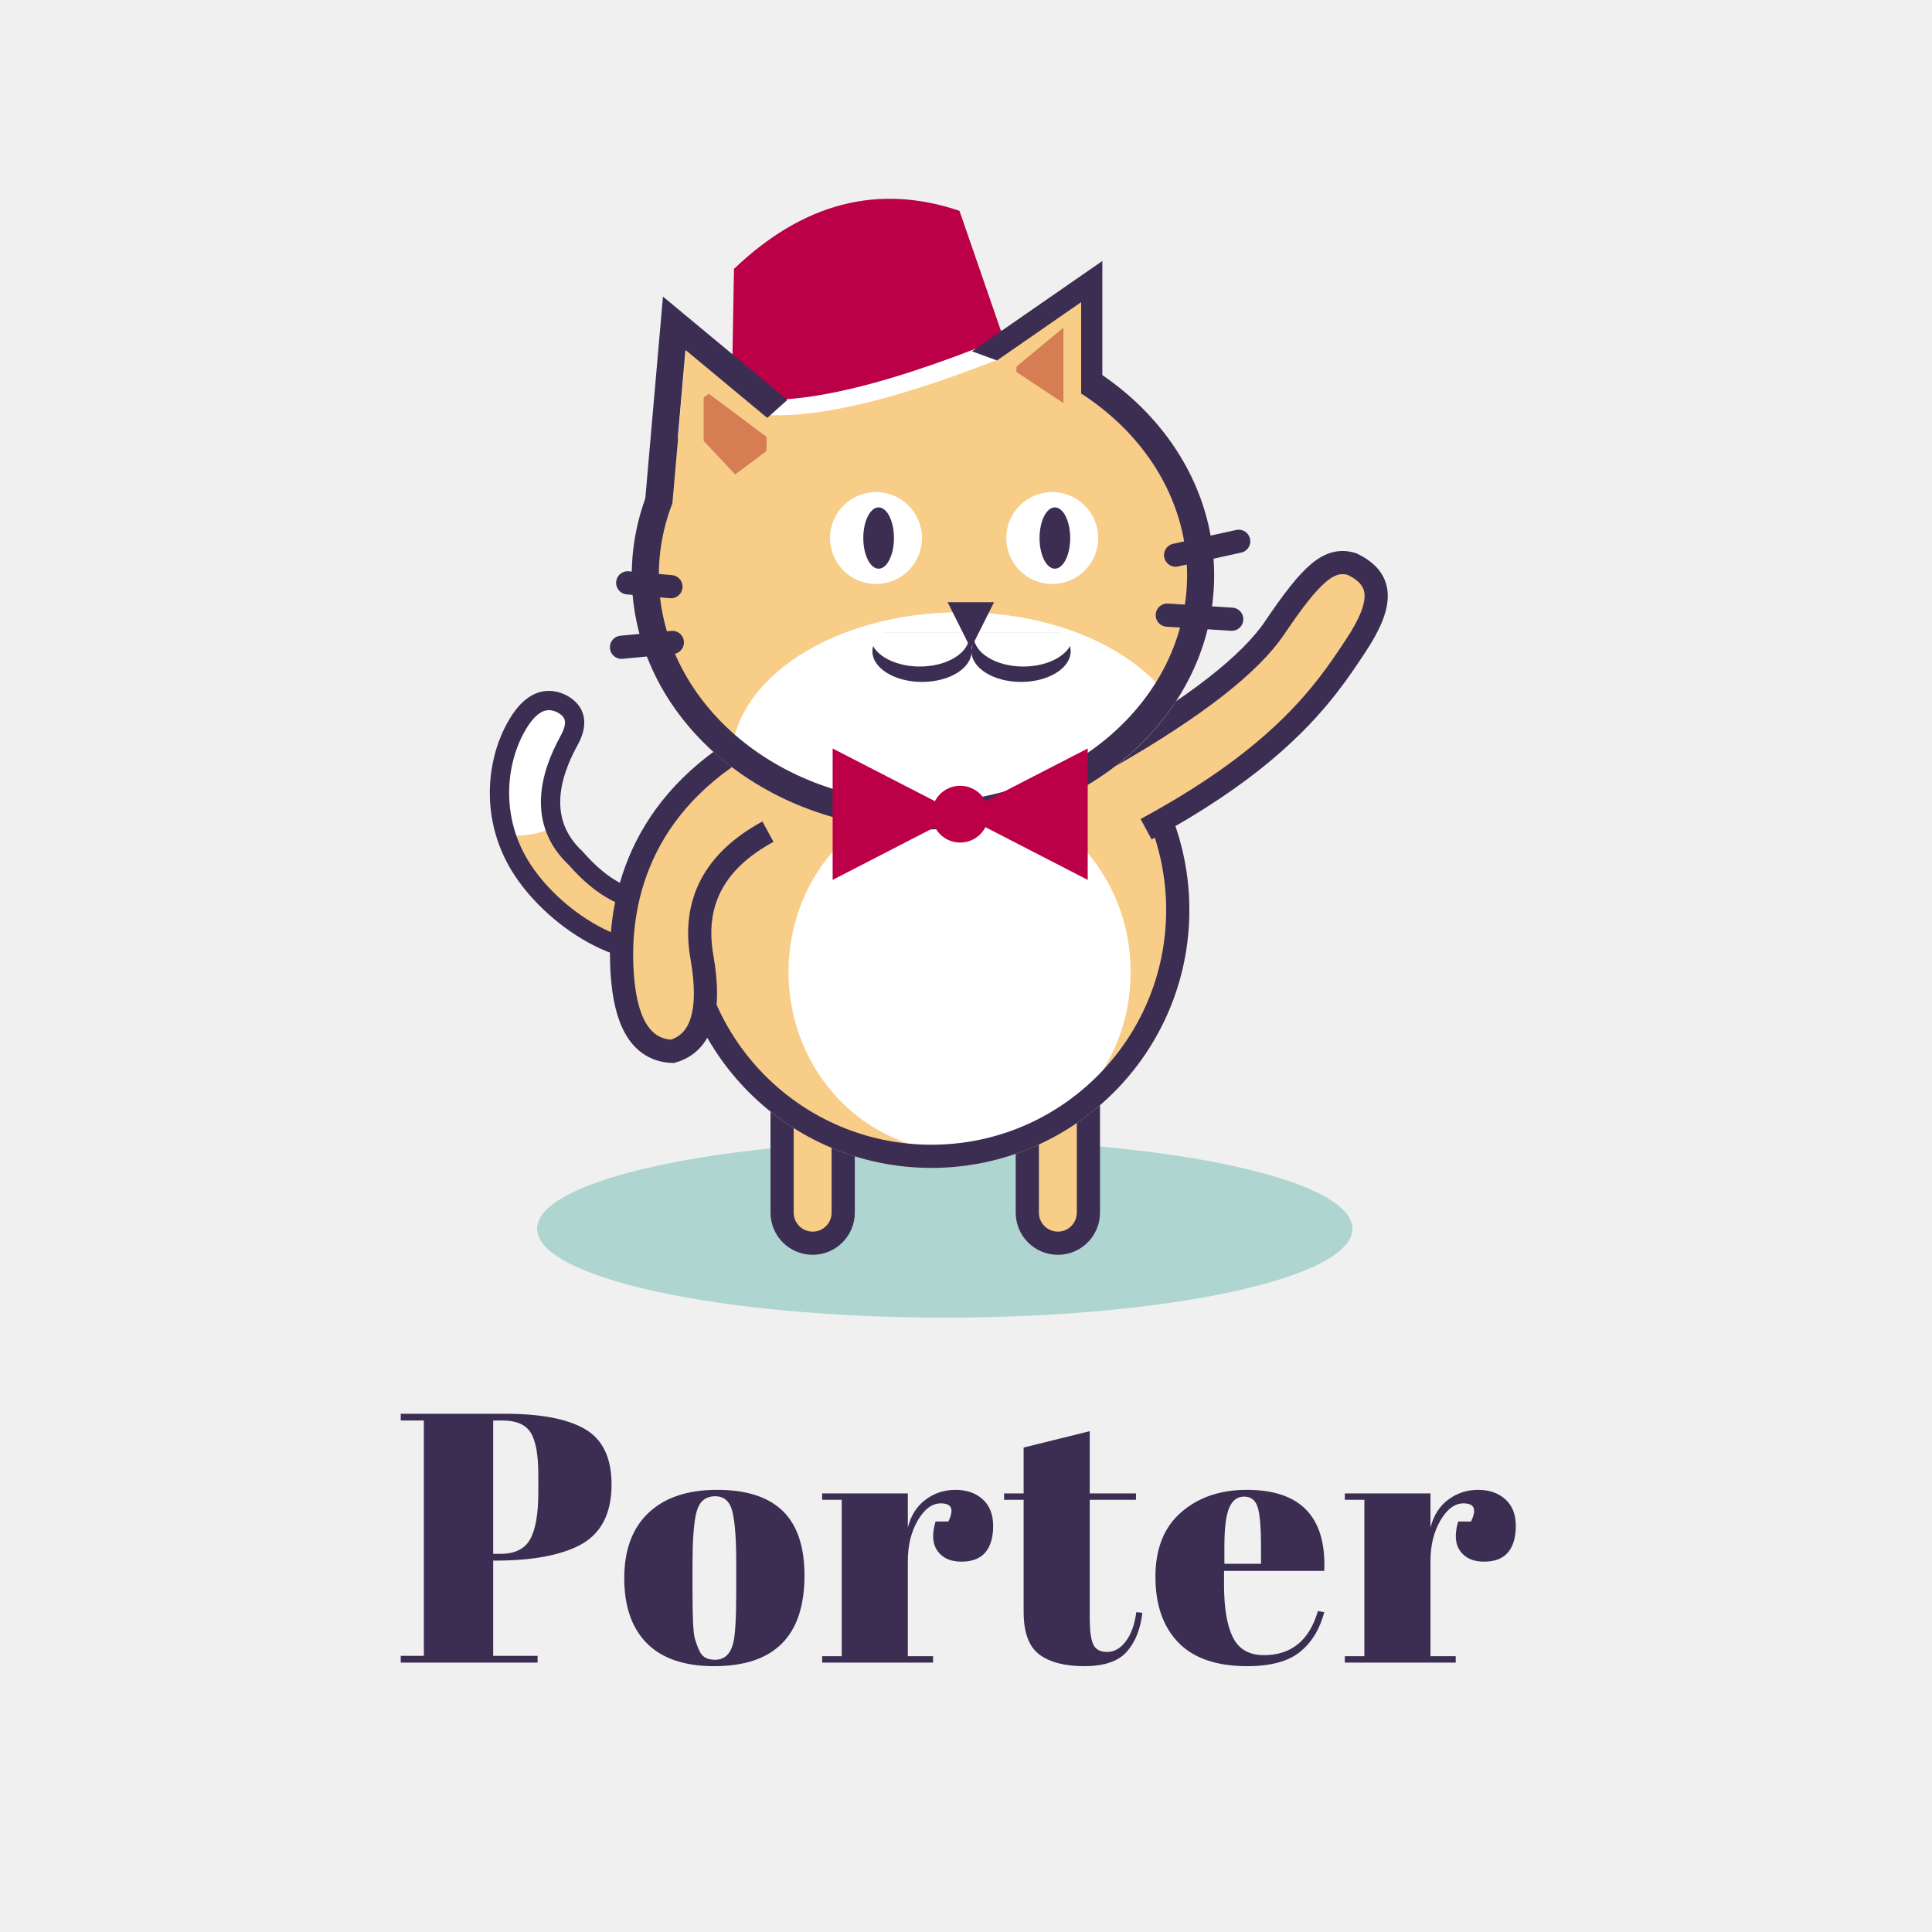
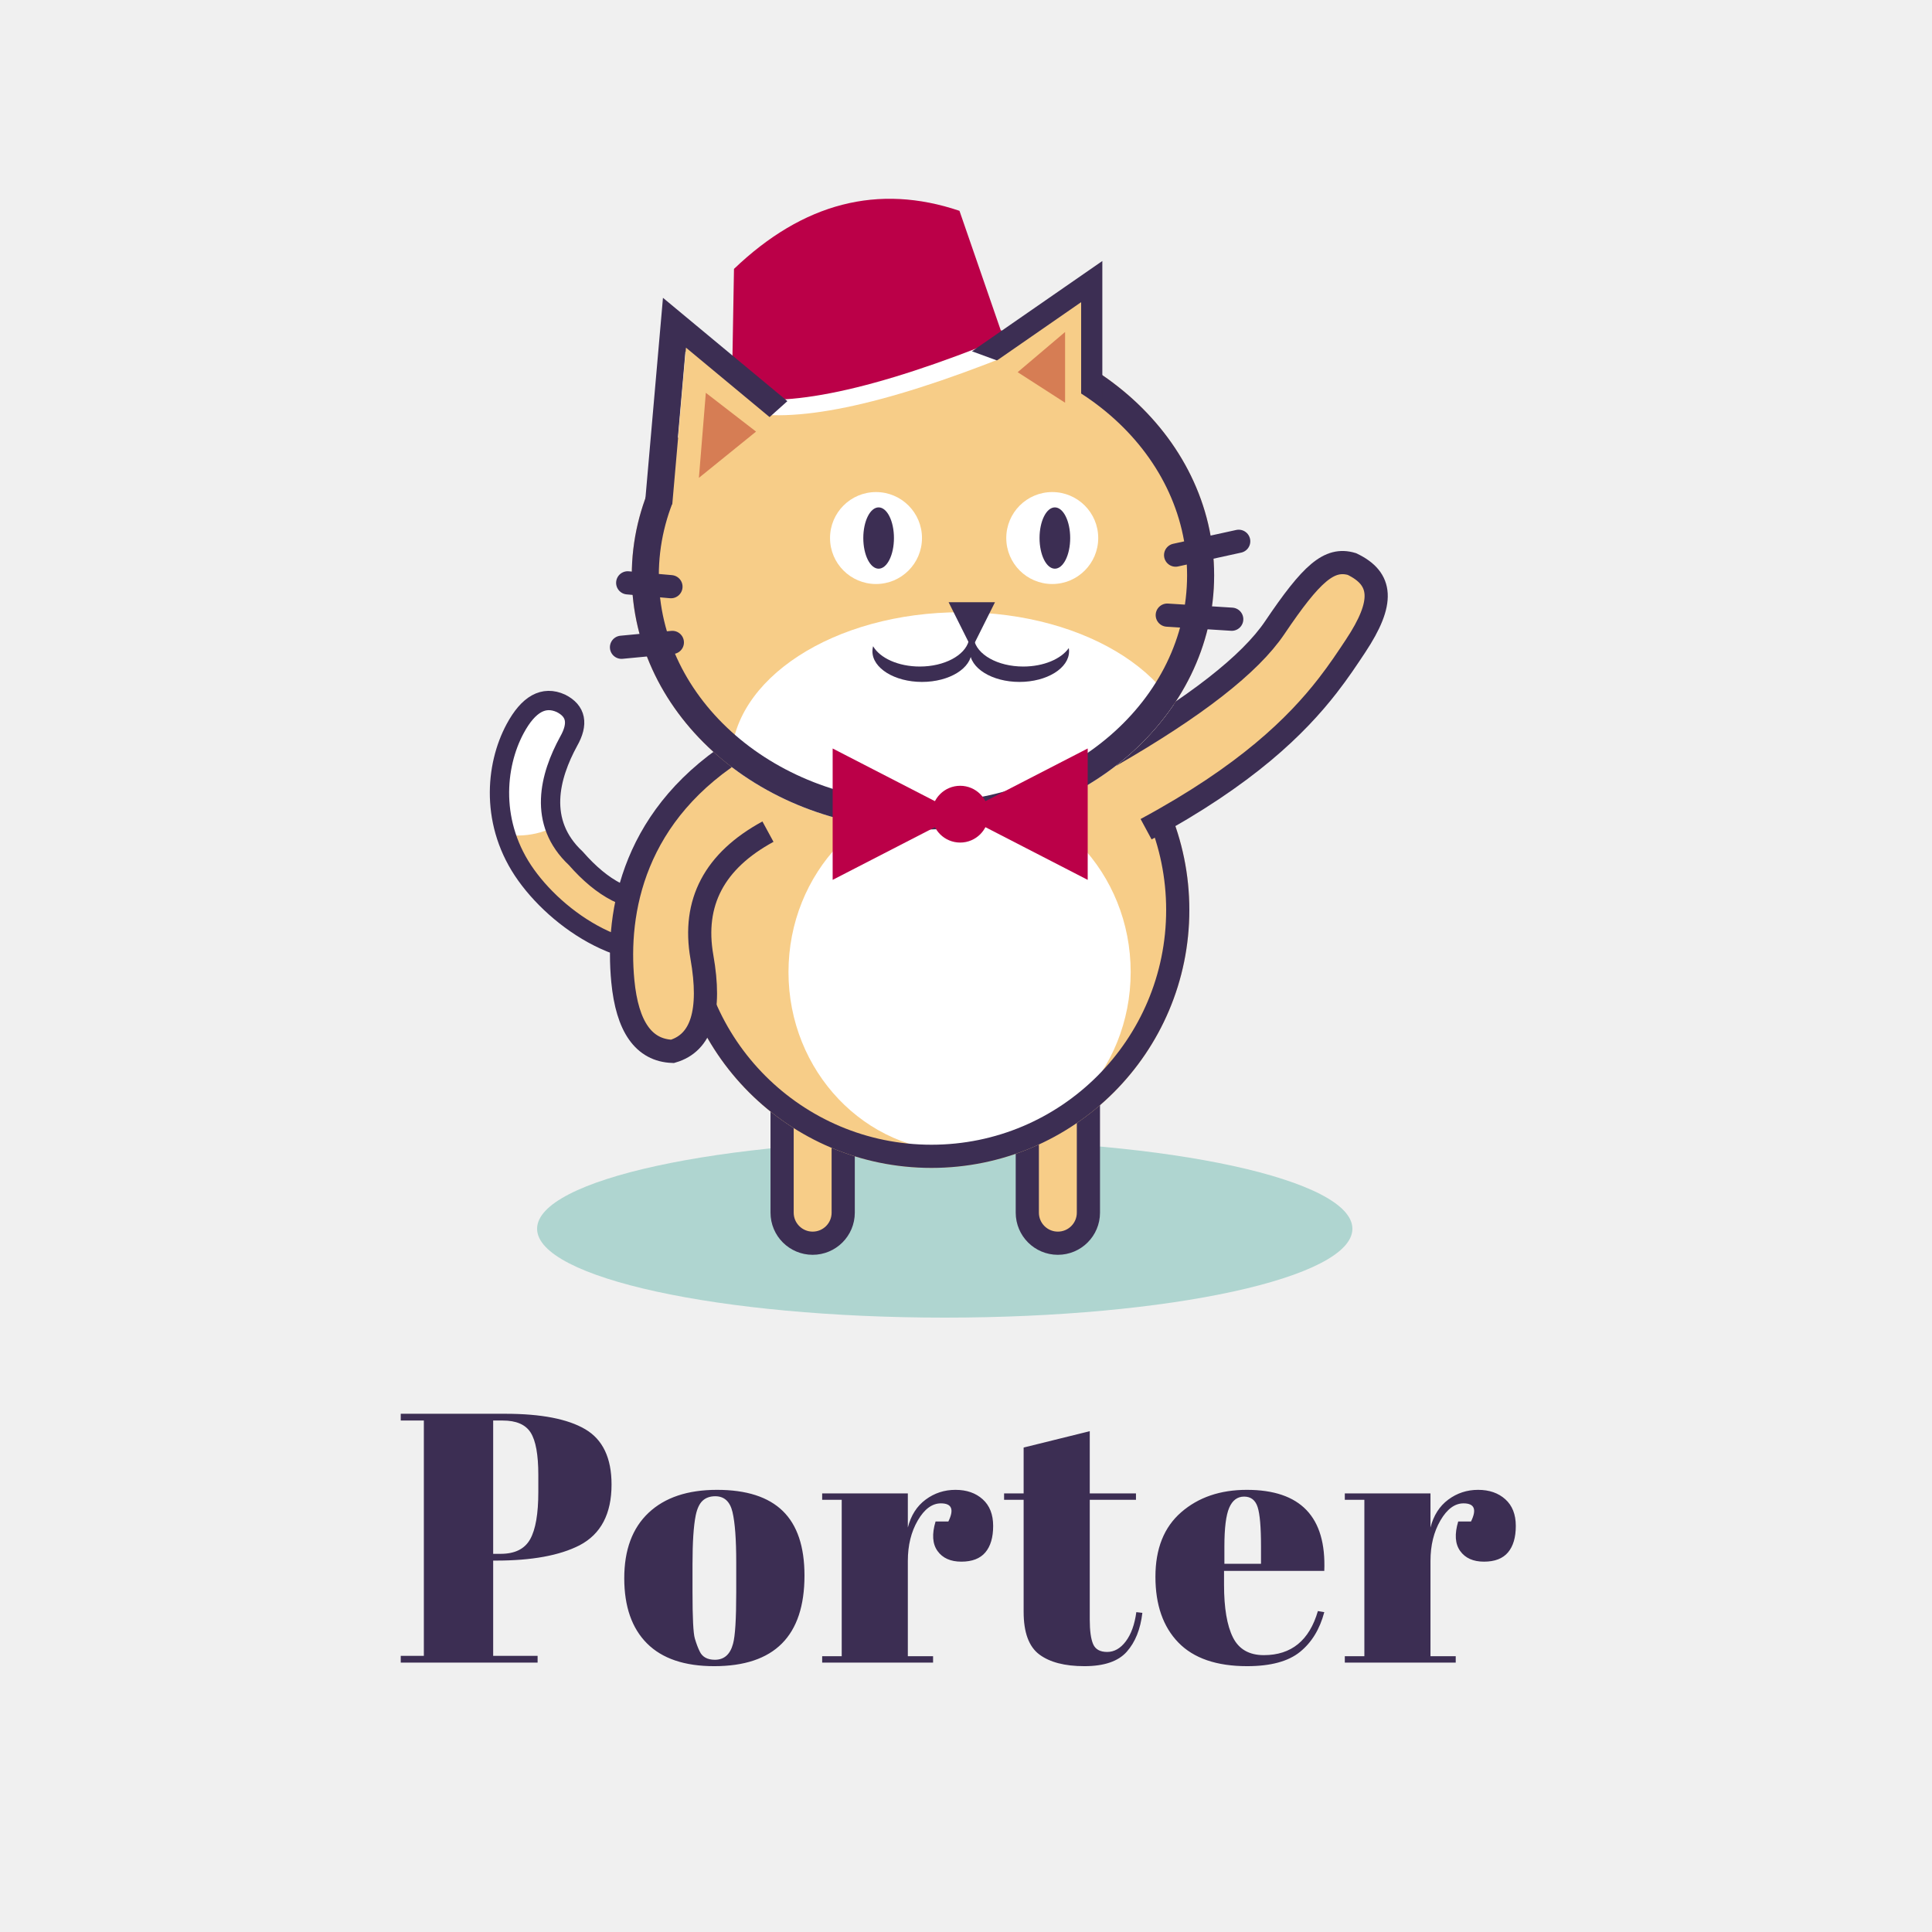
<svg xmlns="http://www.w3.org/2000/svg" xmlns:xlink="http://www.w3.org/1999/xlink" width="500px" height="500px" viewBox="0 0 500 500" version="1.1">
  <defs>
    <path d="M62.385,36.857 C48.127,56.006 34.001,57.584 20.006,41.591 C9.978,32.207 13.299,20.253 18.15,11.342 C20.765,6.762 20.108,3.478 16.18,1.49 C11.716,-0.548 7.761,1.64 4.312,8.054 C-0.861,17.676 -2.224,32.845 7.174,45.949 C16.573,59.053 36.47,71.654 53.21,63.548 C64.37,58.143 70.688,51.27 72.164,42.929" id="path-1" />
    <circle id="path-3" cx="112.052" cy="67.425" r="66.749" />
    <ellipse id="path-5" cx="75.427" cy="65.813" rx="75.357" ry="65.773" />
-     <rect id="path-7" x="0" y="0.385" width="30.202" height="17.462" />
-     <rect id="path-9" x="0" y="0.385" width="30.202" height="17.462" />
-     <polygon id="path-11" points="2.45 16.777 25.145 1.055 25.145 40.953" />
-     <polygon id="path-13" points="0.467 19.743 23.162 4.022 23.162 43.919" />
+     <polygon id="path-7" points="2.397 18.065 26.397 1.44 26.397 43.632" />
+     <polygon id="path-9" points="0.467 19.743 23.162 4.022 23.162 43.919" />
  </defs>
  <g id="logo-stack" stroke="none" stroke-width="1" fill="none" fill-rule="evenodd">
    <ellipse id="Oval-18" fill="#AFD5D0" fill-rule="nonzero" cx="244.5" cy="318" rx="105.5" ry="23" />
    <g id="M-A-I-N-" transform="translate(129, 50.09424)">
      <g id="torso" transform="translate(0, 93.2047)">
        <g id="Group" transform="translate(0, 24.78002)">
          <g id="TA-I.-L" transform="translate(0, 12.45852)">
            <g id="Group-2">
              <mask id="mask-2" fill="white">
                <use xlink:href="#path-1" />
              </mask>
              <use id="T-A-I-L" stroke="#3C2E53" stroke-width="2" fill="#F7CD88" fill-rule="nonzero" xlink:href="#path-1" />
              <ellipse id="Oval-5" fill="#FFFFFF" fill-rule="nonzero" mask="url(#mask-2)" cx="4.949" cy="8.924" rx="23.797" ry="26.772" />
            </g>
            <path d="M62.385,36.857 C48.127,56.006 34.001,57.584 20.006,41.591 C9.978,32.207 13.299,20.253 18.15,11.342 C20.765,6.762 20.108,3.478 16.18,1.49 C11.716,-0.548 7.761,1.64 4.312,8.054 C-0.861,17.676 -2.224,32.845 7.174,45.949 C16.573,59.053 36.47,71.654 53.21,63.548 C64.37,58.143 70.688,51.27 72.164,42.929" id="T-A-I-L" stroke="#3C2E53" stroke-width="5" fill-rule="nonzero" />
          </g>
          <rect id="Rectangle-7" stroke="#3C2E53" stroke-width="6" fill="#F7CD88" fill-rule="nonzero" x="73.408" y="92.239" width="15.814" height="61.425" rx="7.907" />
          <rect id="Rectangle-7" stroke="#3C2E53" stroke-width="6" fill="#F7CD88" fill-rule="nonzero" x="136.866" y="92.239" width="15.814" height="61.425" rx="7.907" />
          <mask id="mask-4" fill="white">
            <use xlink:href="#path-3" />
          </mask>
          <use id="Oval-12" fill="#F7CD88" fill-rule="nonzero" xlink:href="#path-3" />
          <ellipse id="Oval-13" fill="#FFFFFF" fill-rule="nonzero" mask="url(#mask-4)" cx="119.339" cy="83.49" rx="44.279" ry="46.493" />
        </g>
        <circle id="Oval-12" stroke="#3C2E53" stroke-width="6" fill-rule="nonzero" cx="112.052" cy="92.205" r="63.749" />
        <path d="M155.362,41.026 C180.002,35.366 196.748,28.953 205.6,21.786 C218.879,11.035 224.423,8.509 229.512,11.864 C236.013,17.816 234.712,23.794 224.253,32.41 C221.42,34.744 218.214,37.395 214.255,40.177 C203.602,47.665 187.496,56.109 158.518,61.926" id="arm" stroke="#3C2E53" stroke-width="6" fill="#F7CD88" fill-rule="nonzero" transform="translate(194.422, 36.20193) rotate(-17) translate(-194.422, -36.20193) " />
        <path d="M28.123,93.685 C43.602,96.83 54.917,92.209 62.069,79.824 C69.221,67.438 76.399,62.833 83.604,66.008 C89.117,70.996 88.499,78.397 81.751,88.211 C71.629,102.931 51.797,120.015 18.467,114.756" id="Path-29" stroke="#3C2E53" stroke-width="6" fill="#F7CD88" fill-rule="nonzero" transform="translate(52.89435, 90.38266) rotate(140) translate(-52.89435, -90.38266) " />
      </g>
      <g id="head" transform="translate(31.74618, 0)">
        <g id="HEAD" transform="translate(2.687287, 32.99605)">
          <mask id="mask-6" fill="white">
            <use xlink:href="#path-5" />
          </mask>
          <use id="head" fill="#F7CD88" fill-rule="nonzero" xlink:href="#path-5" />
          <ellipse id="Oval-4" fill="#FFFFFF" fill-rule="nonzero" mask="url(#mask-6)" cx="85.272" cy="114.027" rx="59.492" ry="38.67" />
        </g>
        <ellipse stroke="#3C2E53" stroke-width="7" fill-rule="nonzero" cx="78.114" cy="98.809" rx="71.857" ry="62.273" />
-         <g id="mouth" transform="translate(62.17965, 105.7587)">
-           <g id="Group-10" transform="translate(25.28425, 7.380892)">
-             <mask id="mask-8" fill="white">
-               <use xlink:href="#path-7" />
-             </mask>
-             <g id="Rectangle-5" fill-rule="nonzero" />
-             <ellipse id="Oval-10" fill="#3C2E53" fill-rule="nonzero" mask="url(#mask-8)" cx="16.039" cy="5.316" rx="12.836" ry="7.932" />
-             <ellipse id="Oval-10" fill="#FFFFFF" fill-rule="nonzero" mask="url(#mask-8)" cx="16.611" cy="1.333" rx="12.836" ry="7.932" />
+         <g id="mouth" transform="translate(64.17965, 105.7587)" fill="#3C2E53" fill-rule="nonzero">
+           <g id="Group-10" transform="translate(25.28425, 9.380892)">
+             <path d="M1.845,0.162 C2.515,4.153 7.975,7.265 14.611,7.265 C19.887,7.265 24.419,5.299 26.393,2.487 C26.438,2.76 26.462,3.036 26.462,3.316 C26.462,7.697 20.715,11.248 13.626,11.248 C6.537,11.248 0.79,7.697 0.79,3.316 C0.79,2.195 1.166,1.129 1.845,0.162 Z" id="Combined-Shape" />
          </g>
-           <g id="Group-10" transform="translate(16.22926, 16.38089) scale(-1, 1) translate(-16.22926, -16.38089) translate(0.72926, 7.380892)">
-             <mask id="mask-10" fill="white">
-               <use xlink:href="#path-9" />
-             </mask>
-             <g id="Rectangle-5" fill-rule="nonzero" />
-             <ellipse id="Oval-10" fill="#3C2E53" fill-rule="nonzero" mask="url(#mask-10)" cx="16.039" cy="5.316" rx="12.836" ry="7.932" />
-             <ellipse id="Oval-10" fill="#FFFFFF" fill-rule="nonzero" mask="url(#mask-10)" cx="16.611" cy="1.333" rx="12.836" ry="7.932" />
+           <g id="Group-10" transform="translate(13.72926, 15.38089) scale(-1, 1) translate(-13.72926, -15.38089) translate(0.72926, 9.380892)">
+             <path d="M0.95,0.644 C1.961,4.401 7.245,7.265 13.611,7.265 C19.183,7.265 23.926,5.072 25.701,2.005 C25.815,2.432 25.875,2.87 25.875,3.316 C25.875,7.697 20.128,11.248 13.039,11.248 C5.95,11.248 0.203,7.697 0.203,3.316 C0.203,2.379 0.466,1.479 0.95,0.644 Z" id="Combined-Shape" />
          </g>
-           <polygon id="Path-24" fill="#3C2E53" fill-rule="nonzero" points="22.324 0 34.324 0 28.324 12" />
+           <polygon id="Path-24" points="20.574 0 32.574 0 26.574 12" />
        </g>
        <g id="eyes" transform="translate(53.26426, 76.99561)" fill-rule="nonzero">
          <circle id="Oval" fill="#FFFFFF" cx="12.7" cy="12.154" r="11.898" />
          <circle id="Oval-2" fill="#FFFFFF" cx="58.31" cy="12.154" r="11.898" />
          <ellipse id="Oval" fill="#3C2E53" cx="13.377" cy="12.154" rx="3.966" ry="7.932" />
          <ellipse id="Oval-2" fill="#3C2E53" cx="58.988" cy="12.154" rx="3.966" ry="7.932" />
        </g>
        <g id="hat" transform="translate(27.93901, 0.283712)" fill-rule="nonzero">
          <path d="M72.683,40.924 L60.105,6.644 C39.717,0.65 20.723,6.364 3.122,23.784 C3.122,30.938 3.122,30.938 3.122,56.547 C16.734,59.901 39.921,54.693 72.683,40.924 Z" id="Path-14" fill="#FFFFFF" transform="translate(37.90262, 30.93764) rotate(1) translate(-37.90262, -30.93764) " />
          <path d="M71.143,36.424 L59.219,3.775 C38.096,-2.948 18.735,2.401 1.134,19.822 C1.134,26.975 1.134,26.975 1.134,52.585 C14.746,55.939 38.082,50.552 71.143,36.424 Z" id="Path-14" fill="#BB0048" transform="translate(36.13846, 27.25872) rotate(1) translate(-36.13846, -27.25872) " />
        </g>
-         <g id="l-ear" transform="translate(12.50382, 40.40576)">
-           <path d="M-2.513,11.886 L23.063,-5.831 L23.063,39.133 L-2.513,11.886 Z" id="Path-18" stroke="#3C2E53" stroke-width="7" stroke-linecap="square" fill-rule="nonzero" transform="translate(11.19055, 15.57067) scale(-1, 1) rotate(-5) translate(-11.19055, -15.57067) " />
-           <mask id="mask-12" fill="white">
-             <use xlink:href="#path-11" />
+         <g id="l-ear" transform="translate(12.50382, 39.40576)">
+           <path d="M-2.513,13.209 L23.063,-4.509 L23.063,40.455 L-2.513,13.209 Z" id="Path-18" stroke="#3C2E53" stroke-width="7" stroke-linecap="square" fill-rule="nonzero" transform="translate(11.19055, 16.89328) scale(-1, 1) rotate(-5) translate(-11.19055, -16.89328) " />
+           <mask id="mask-8" fill="white">
+             <use xlink:href="#path-7" />
          </mask>
-           <use id="Path-18" fill="#F7CD88" fill-rule="nonzero" transform="translate(13.79731, 21.00437) scale(-1, 1) rotate(-5) translate(-13.79731, -21.00437) " xlink:href="#path-11" />
-           <polygon id="Path-10" fill="#D67D54" fill-rule="nonzero" mask="url(#mask-12)" points="8.847 10.387 8.847 38.391 27.576 24.389" />
+           <use id="Path-18" fill="#F7CD88" fill-rule="nonzero" transform="translate(14.39748, 22.5359) scale(-1, 1) rotate(-5) translate(-14.39748, -22.5359) " xlink:href="#path-7" />
        </g>
        <g id="r-ear-fill" transform="translate(95.89199, 24.08066)">
          <polygon id="Path-18" stroke="#3C2E53" stroke-width="7" fill-rule="nonzero" points="2.45 15.777 25.145 0.055 25.145 24.089" />
-           <mask id="mask-14" fill="white">
-             <use xlink:href="#path-13" />
+           <mask id="mask-10" fill="white">
+             <use xlink:href="#path-9" />
          </mask>
-           <use id="Path-18" fill="#F7CD88" fill-rule="nonzero" xlink:href="#path-13" />
-           <polyline id="Path-12" fill="#D67D54" fill-rule="nonzero" mask="url(#mask-14)" points="6.406 20.706 18.578 10.635 18.578 30.157 6.406 22.088" />
+           <use id="Path-18" fill="#F7CD88" fill-rule="nonzero" xlink:href="#path-9" />
        </g>
        <g id="bow-1" transform="translate(54.31705, 142.7393)" fill="#BB0048" fill-rule="nonzero">
          <polygon id="Path-3" points="0.427 0.873 0.427 34.876 66.433 0.873 66.433 34.876" />
          <circle id="Oval" stroke="#BB0048" cx="33.43" cy="17.875" r="6.847" />
        </g>
        <g id="whiskers" transform="translate(0, 89.23855)" fill-rule="nonzero" stroke="#3C2E53" stroke-linecap="round" stroke-width="6">
          <path d="M143.502,4.333 L159.83,0.753" id="Path-26" />
          <path d="M141.342,19.861 L158.024,20.92" id="Path-26" />
          <path d="M13.257,26.927 L0.098,28.179" id="Path-26" />
          <path d="M12.896,12.499 L1.703,11.506" id="Path-27" />
        </g>
      </g>
    </g>
    <path d="M103.712,365.883 L130.76,365.883 C140.021,365.883 146.921,367.217 151.46,369.885 C155.999,372.553 158.268,377.321 158.268,384.191 C158.268,391.796 155.508,397.04 149.988,399.923 C144.836,402.56 137.629,403.879 128.368,403.879 L127.632,403.879 L127.632,428.535 L139.132,428.535 L139.132,430.283 L103.712,430.283 L103.712,428.535 L109.692,428.535 L109.692,367.631 L103.712,367.631 L103.712,365.883 Z M127.632,367.631 L127.632,402.131 L129.564,402.131 C133.244,402.131 135.789,400.873 137.2,398.359 C138.611,395.844 139.316,391.766 139.316,386.123 L139.316,381.707 C139.316,376.493 138.657,372.844 137.338,370.759 C136.019,368.673 133.612,367.631 130.116,367.631 L127.632,367.631 Z M190.536,412.159 L190.536,404.339 C190.536,398.389 190.214,394.05 189.57,391.321 C188.926,388.591 187.439,387.227 185.108,387.227 C183.759,387.227 182.67,387.61 181.842,388.377 C181.014,389.143 180.416,390.416 180.048,392.195 C179.496,394.955 179.22,399.156 179.22,404.799 L179.22,411.975 C179.22,418.66 179.419,422.677 179.818,424.027 C180.217,425.376 180.631,426.48 181.06,427.339 C181.735,428.811 183.053,429.547 185.016,429.547 C187.408,429.547 188.972,428.167 189.708,425.407 C190.26,423.444 190.536,419.028 190.536,412.159 Z M184.832,431.203 C177.165,431.203 171.369,429.24 167.444,425.315 C163.519,421.389 161.556,415.762 161.556,408.433 C161.556,401.103 163.657,395.461 167.858,391.505 C172.059,387.549 177.963,385.571 185.568,385.571 C193.173,385.571 198.847,387.395 202.588,391.045 C206.329,394.694 208.2,400.26 208.2,407.743 C208.2,423.383 200.411,431.203 184.832,431.203 Z M243.504,389.067 C241.235,389.067 239.241,390.539 237.524,393.483 C235.807,396.427 234.948,399.923 234.948,403.971 L234.948,428.627 L241.48,428.627 L241.48,430.283 L212.776,430.283 L212.776,428.627 L217.836,428.627 L217.836,388.147 L212.776,388.147 L212.776,386.491 L234.948,386.491 L234.948,395.323 C235.745,392.195 237.279,389.787 239.548,388.101 C241.817,386.414 244.393,385.571 247.276,385.571 C250.159,385.571 252.505,386.383 254.314,388.009 C256.123,389.634 257.028,391.934 257.028,394.909 C257.028,397.883 256.353,400.168 255.004,401.763 C253.655,403.357 251.585,404.155 248.794,404.155 C246.003,404.155 243.949,403.235 242.63,401.395 C241.311,399.555 241.143,397.009 242.124,393.759 L245.436,393.759 C246.969,390.631 246.325,389.067 243.504,389.067 Z M264.916,417.127 L264.916,388.147 L259.856,388.147 L259.856,386.491 L264.916,386.491 L264.916,374.623 L282.028,370.391 L282.028,386.491 L293.988,386.491 L293.988,388.147 L282.028,388.147 L282.028,419.151 C282.028,422.033 282.319,424.149 282.902,425.499 C283.485,426.848 284.696,427.523 286.536,427.523 C288.376,427.523 289.986,426.603 291.366,424.763 C292.746,422.923 293.651,420.408 294.08,417.219 L295.644,417.403 C295.153,421.635 293.804,424.993 291.596,427.477 C289.388,429.961 285.739,431.203 280.648,431.203 C275.557,431.203 271.663,430.191 268.964,428.167 C266.265,426.143 264.916,422.463 264.916,417.127 Z M322.76,431.203 C314.848,431.203 308.914,429.163 304.958,425.085 C301.002,421.006 299.024,415.333 299.024,408.065 C299.024,400.797 301.247,395.231 305.694,391.367 C310.141,387.503 315.799,385.571 322.668,385.571 C336.591,385.571 343.276,392.563 342.724,406.547 L316.78,406.547 L316.78,410.135 C316.78,416.146 317.547,420.684 319.08,423.751 C320.613,426.817 323.281,428.351 327.084,428.351 C334.199,428.351 338.86,424.548 341.068,416.943 L342.724,417.219 C341.559,421.635 339.458,425.069 336.422,427.523 C333.386,429.976 328.832,431.203 322.76,431.203 Z M316.872,404.707 L326.348,404.707 L326.348,400.199 C326.348,395.231 326.057,391.842 325.474,390.033 C324.891,388.223 323.726,387.319 321.978,387.319 C320.23,387.319 318.942,388.285 318.114,390.217 C317.286,392.149 316.872,395.476 316.872,400.199 L316.872,404.707 Z M378.764,389.067 C376.495,389.067 374.501,390.539 372.784,393.483 C371.067,396.427 370.208,399.923 370.208,403.971 L370.208,428.627 L376.74,428.627 L376.74,430.283 L348.036,430.283 L348.036,428.627 L353.096,428.627 L353.096,388.147 L348.036,388.147 L348.036,386.491 L370.208,386.491 L370.208,395.323 C371.005,392.195 372.539,389.787 374.808,388.101 C377.077,386.414 379.653,385.571 382.536,385.571 C385.419,385.571 387.765,386.383 389.574,388.009 C391.383,389.634 392.288,391.934 392.288,394.909 C392.288,397.883 391.613,400.168 390.264,401.763 C388.915,403.357 386.845,404.155 384.054,404.155 C381.263,404.155 379.209,403.235 377.89,401.395 C376.571,399.555 376.403,397.009 377.384,393.759 L380.696,393.759 C382.229,390.631 381.585,389.067 378.764,389.067 Z" id="Porter" fill="#3C2E53" />
+     <polygon id="Path-37" fill="#D67D54" fill-rule="nonzero" points="182.668 101.659 195.663 111.698 180.876 123.666" />
+     <polygon id="Path-38" fill="#D67D54" fill-rule="nonzero" points="263.373 96.32 275.643 85.919 275.643 104.227" />
  </g>
</svg>
